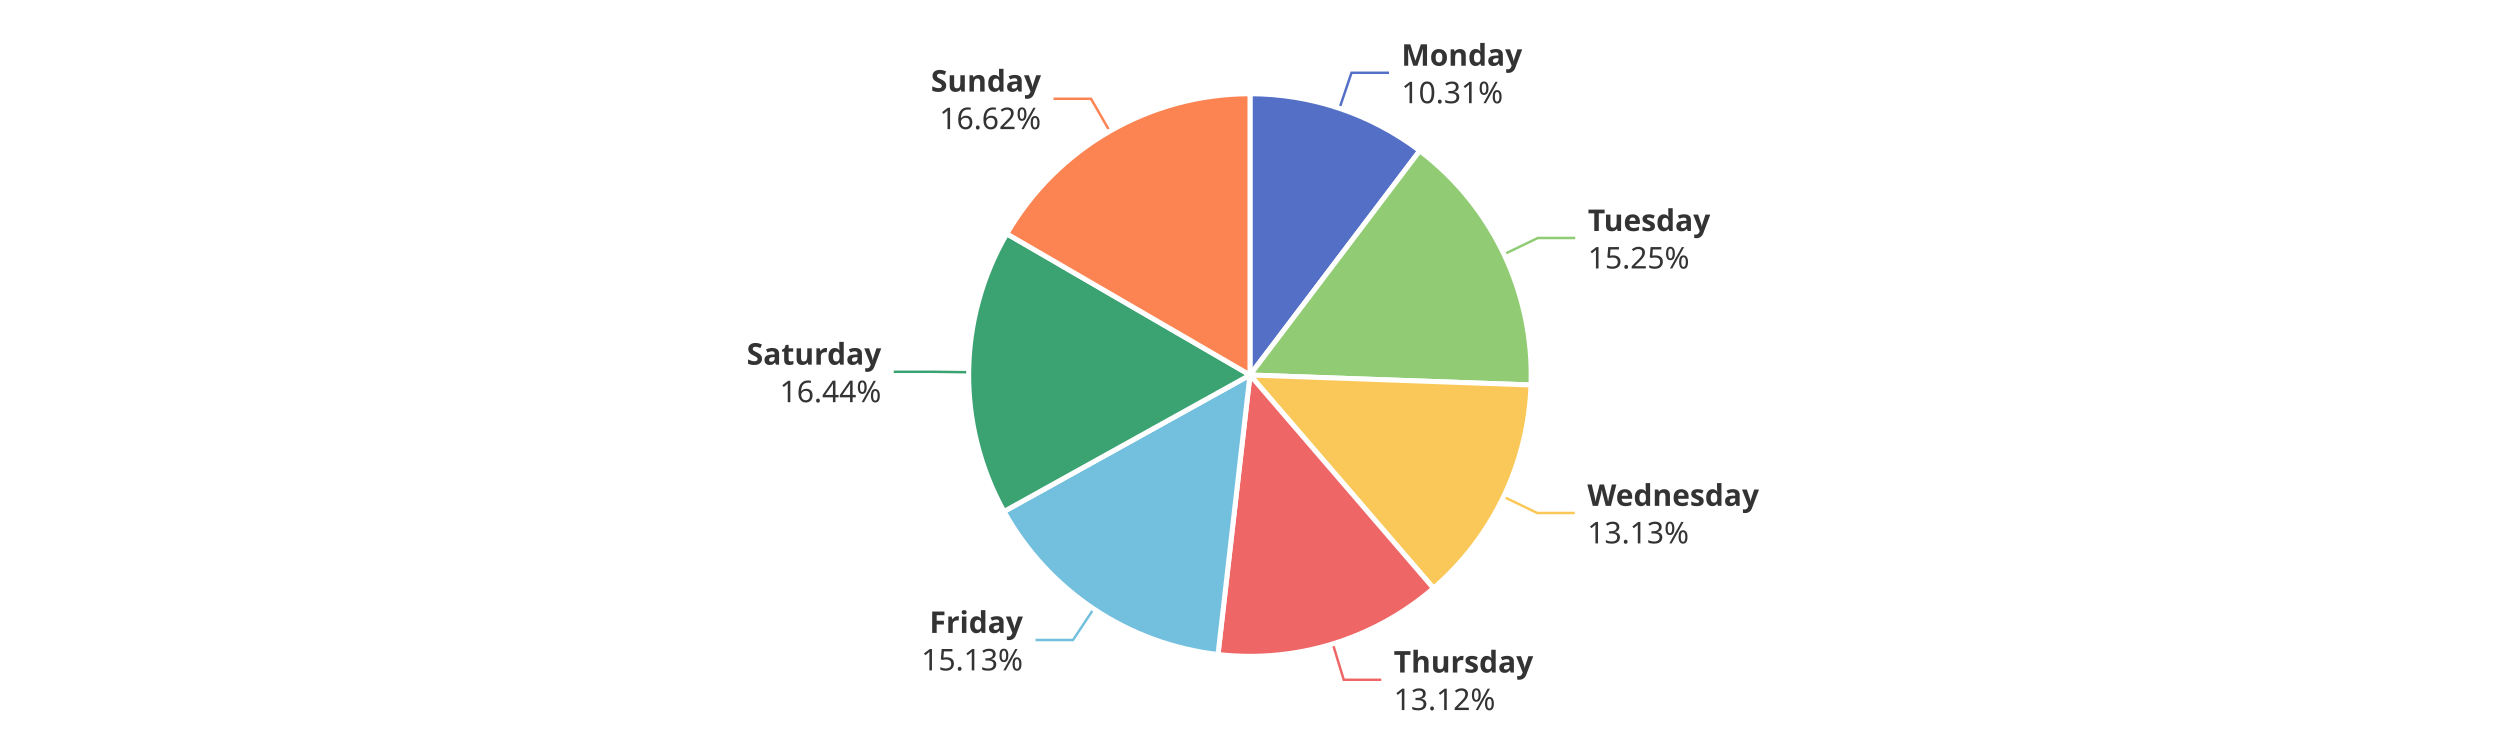
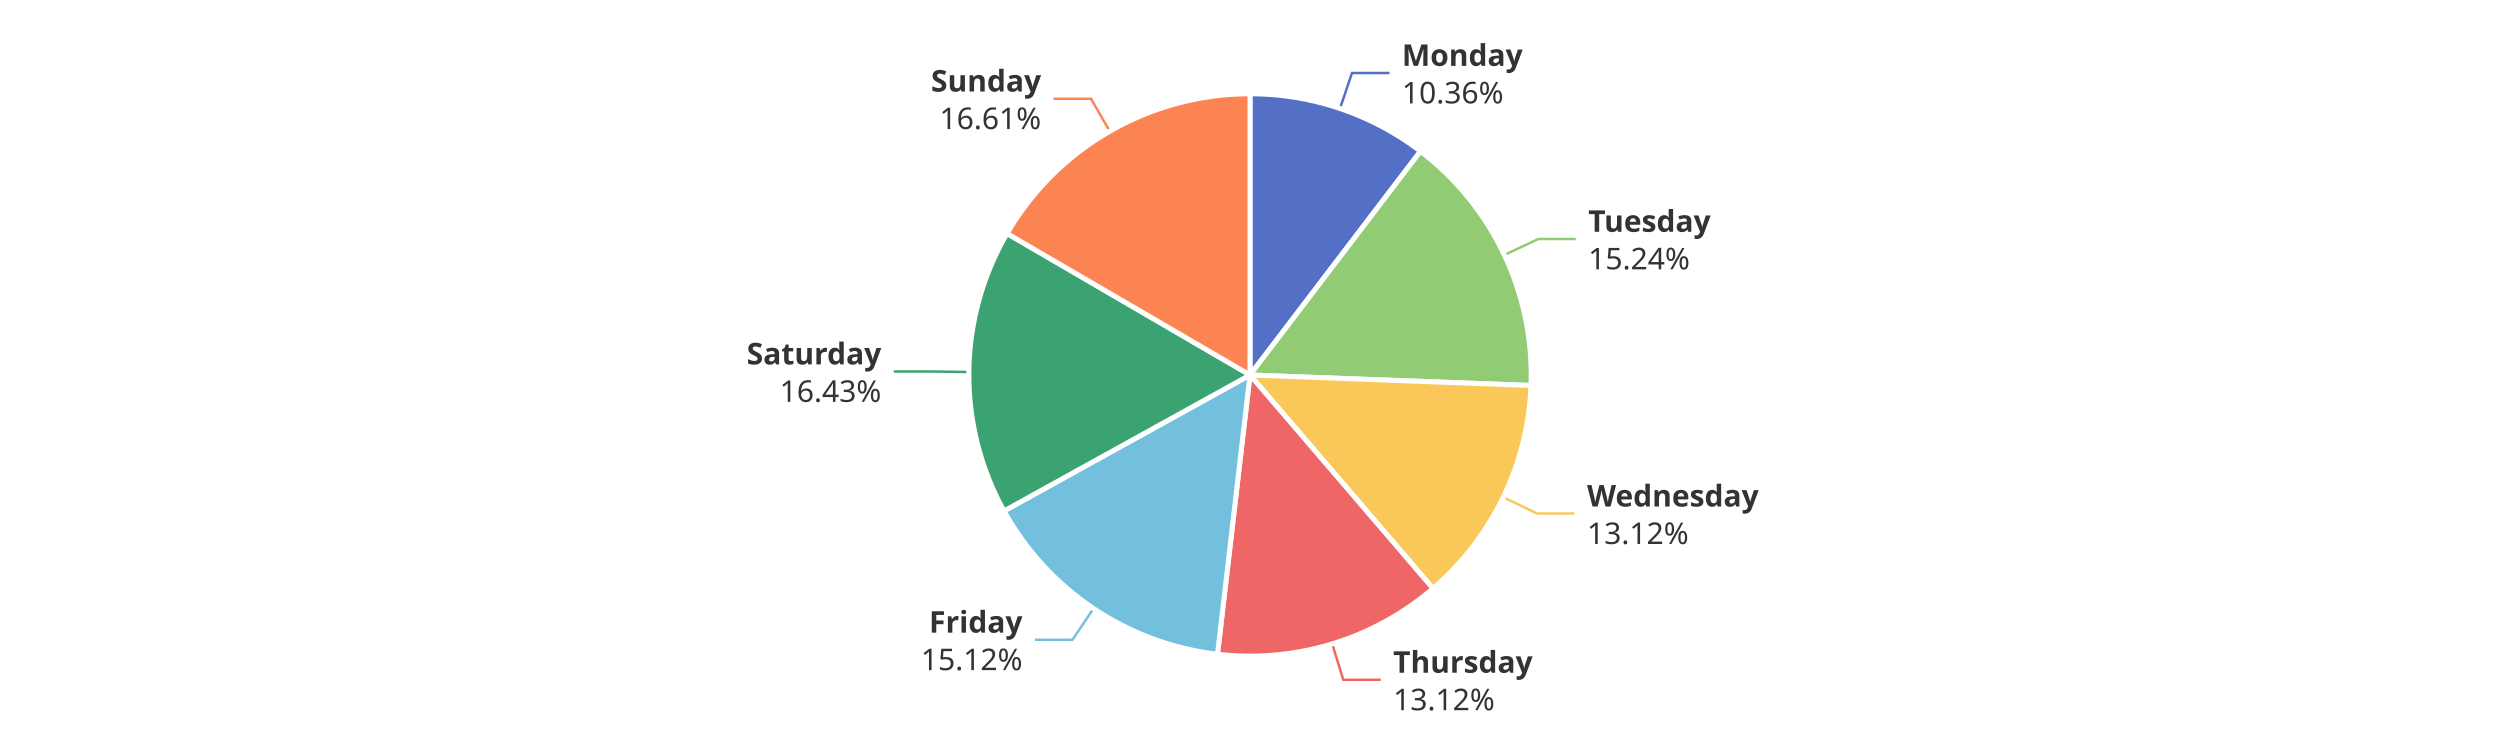
<svg xmlns="http://www.w3.org/2000/svg" width="1000" height="300" version="1.1" baseProfile="full" viewBox="0 0 1000 300">
  <rect width="1000" height="300" x="0" y="0" id="0" fill="#ffffff" />
-   <polyline points="535.8 43.3 540.6 29.1 555.6 29.1" fill="none" stroke="#5470c6" />
-   <polyline points="601.6 101.7 615.1 95.2 630.1 95.2" fill="none" stroke="#91cc75" />
-   <polyline points="601.4 198.7 614.9 205.2 629.9 205.2" fill="none" stroke="#fac858" />
-   <polyline points="533.1 257.5 537.5 271.9 552.5 271.9" fill="none" stroke="#ee6666" />
-   <polyline points="437.5 243.5 429.2 256 414.2 256" fill="none" stroke="#73c0de" />
-   <polyline points="387.5 148.9 372.5 148.7 357.5 148.7" fill="none" stroke="#3ba272" />
+   <polyline points="536 43.4 540.8 29.2 555.8 29.2" fill="none" stroke="#5470c6" />
+   <polyline points="601.7 102 615.3 95.6 630.3 95.6" fill="none" stroke="#91cc75" />
+   <polyline points="601.3 198.9 614.8 205.4 629.8 205.4" fill="none" stroke="#fac858" />
+   <polyline points="532.9 257.6 537.3 271.9 552.3 271.9" fill="none" stroke="#ee6666" />
+   <polyline points="437.4 243.4 429 255.9 414 255.9" fill="none" stroke="#73c0de" />
+   <polyline points="387.5 148.8 372.5 148.6 357.5 148.6" fill="none" stroke="#3ba272" />
  <polyline points="443.9 52.5 436.4 39.5 421.4 39.5" fill="none" stroke="#fc8452" />
-   <path d="M500 37.5A112.5 112.5 0 0 1 567.9 60.3L500 150Z" fill="#5470c6" stroke="#fff" stroke-width="2" stroke-linejoin="round" />
-   <path d="M567.9 60.3A112.5 112.5 0 0 1 612.4 154L500 150Z" fill="#91cc75" stroke="#fff" stroke-width="2" stroke-linejoin="round" />
-   <path d="M612.4 154A112.5 112.5 0 0 1 573.4 235.3L500 150Z" fill="#fac858" stroke="#fff" stroke-width="2" stroke-linejoin="round" />
-   <path d="M573.4 235.3A112.5 112.5 0 0 1 487.2 261.8L500 150Z" fill="#ee6666" stroke="#fff" stroke-width="2" stroke-linejoin="round" />
-   <path d="M487.2 261.8A112.5 112.5 0 0 1 401.6 204.6L500 150Z" fill="#73c0de" stroke="#fff" stroke-width="2" stroke-linejoin="round" />
-   <path d="M401.6 204.6A112.5 112.5 0 0 1 402.7 93.5L500 150Z" fill="#3ba272" stroke="#fff" stroke-width="2" stroke-linejoin="round" />
-   <path d="M402.7 93.5A112.5 112.5 0 0 1 500 37.5L500 150Z" fill="#fc8452" stroke="#fff" stroke-width="2" stroke-linejoin="round" />
-   <path d="M0 -15l42.8 0l0 30l-42.8 0Z" transform="translate(560.5787 29.1297)" fill="none" />
-   <text dominant-baseline="central" text-anchor="start" style="font-size:12px;font-family:sans-serif;font-weight:bold;" y="-7.5" transform="translate(560.5787 29.1297)" fill="#333" stroke="rgb(255,255,255)" stroke-width="2" paint-order="stroke" stroke-miterlimit="2">Monday</text>
-   <text dominant-baseline="central" text-anchor="start" style="font-size:12px;font-family:sans-serif;" y="7.5" transform="translate(560.5787 29.1297)" fill="#333" stroke="rgb(255,255,255)" stroke-width="2" paint-order="stroke" stroke-miterlimit="2">10.31%</text>
-   <path d="M0 -15l46.2 0l0 30l-46.2 0Z" transform="translate(635.1428 95.2424)" fill="none" />
-   <text dominant-baseline="central" text-anchor="start" style="font-size:12px;font-family:sans-serif;font-weight:bold;" y="-7.5" transform="translate(635.1428 95.2424)" fill="#333" stroke="rgb(255,255,255)" stroke-width="2" paint-order="stroke" stroke-miterlimit="2">Tuesday</text>
-   <text dominant-baseline="central" text-anchor="start" style="font-size:12px;font-family:sans-serif;" y="7.5" transform="translate(635.1428 95.2424)" fill="#333" stroke="rgb(255,255,255)" stroke-width="2" paint-order="stroke" stroke-miterlimit="2">15.25%</text>
-   <path d="M0 -15l63.6 0l0 30l-63.6 0Z" transform="translate(634.9355 205.1913)" fill="none" />
-   <text dominant-baseline="central" text-anchor="start" style="font-size:12px;font-family:sans-serif;font-weight:bold;" y="-7.5" transform="translate(634.9355 205.1913)" fill="#333" stroke="rgb(255,255,255)" stroke-width="2" paint-order="stroke" stroke-miterlimit="2">Wednesday</text>
-   <text dominant-baseline="central" text-anchor="start" style="font-size:12px;font-family:sans-serif;" y="7.5" transform="translate(634.9355 205.1913)" fill="#333" stroke="rgb(255,255,255)" stroke-width="2" paint-order="stroke" stroke-miterlimit="2">13.13%</text>
-   <path d="M0 -15l50.2 0l0 30l-50.2 0Z" transform="translate(557.4901 271.8636)" fill="none" />
-   <text dominant-baseline="central" text-anchor="start" style="font-size:12px;font-family:sans-serif;font-weight:bold;" y="-7.5" transform="translate(557.4901 271.8636)" fill="#333" stroke="rgb(255,255,255)" stroke-width="2" paint-order="stroke" stroke-miterlimit="2">Thursday</text>
-   <text dominant-baseline="central" text-anchor="start" style="font-size:12px;font-family:sans-serif;" y="7.5" transform="translate(557.4901 271.8636)" fill="#333" stroke="rgb(255,255,255)" stroke-width="2" paint-order="stroke" stroke-miterlimit="2">13.12%</text>
-   <path d="M-40.9 -15l40.9 0l0 30l-40.9 0Z" transform="translate(409.1648 256.0124)" fill="none" />
-   <text dominant-baseline="central" text-anchor="end" style="font-size:12px;font-family:sans-serif;font-weight:bold;" y="-7.5" transform="translate(409.1648 256.0124)" fill="#333" stroke="rgb(255,255,255)" stroke-width="2" paint-order="stroke" stroke-miterlimit="2">Friday</text>
-   <text dominant-baseline="central" text-anchor="end" style="font-size:12px;font-family:sans-serif;" y="7.5" transform="translate(409.1648 256.0124)" fill="#333" stroke="rgb(255,255,255)" stroke-width="2" paint-order="stroke" stroke-miterlimit="2">15.13%</text>
-   <path d="M-48.2 -15l48.2 0l0 30l-48.2 0Z" transform="translate(352.5064 148.7183)" fill="none" />
-   <text dominant-baseline="central" text-anchor="end" style="font-size:12px;font-family:sans-serif;font-weight:bold;" y="-7.5" transform="translate(352.5064 148.7183)" fill="#333" stroke="rgb(255,255,255)" stroke-width="2" paint-order="stroke" stroke-miterlimit="2">Saturday</text>
-   <text dominant-baseline="central" text-anchor="end" style="font-size:12px;font-family:sans-serif;" y="7.5" transform="translate(352.5064 148.7183)" fill="#333" stroke="rgb(255,255,255)" stroke-width="2" paint-order="stroke" stroke-miterlimit="2">16.44%</text>
-   <path d="M-40.9 -15l40.9 0l0 30l-40.9 0Z" transform="translate(416.412 39.4884)" fill="none" />
-   <text dominant-baseline="central" text-anchor="end" style="font-size:12px;font-family:sans-serif;font-weight:bold;" y="-7.5" transform="translate(416.412 39.4884)" fill="#333" stroke="rgb(255,255,255)" stroke-width="2" paint-order="stroke" stroke-miterlimit="2">Sunday</text>
-   <text dominant-baseline="central" text-anchor="end" style="font-size:12px;font-family:sans-serif;" y="7.5" transform="translate(416.412 39.4884)" fill="#333" stroke="rgb(255,255,255)" stroke-width="2" paint-order="stroke" stroke-miterlimit="2">16.62%</text>
+   <path d="M500 37.5A112.5 112.5 0 0 1 568.2 60.5L500 150Z" fill="#5470c6" stroke="#fff" stroke-width="2" stroke-linejoin="round" />
+   <path d="M568.2 60.5A112.5 112.5 0 0 1 612.4 154.2L500 150Z" fill="#91cc75" stroke="#fff" stroke-width="2" stroke-linejoin="round" />
+   <path d="M612.4 154.2A112.5 112.5 0 0 1 573.2 235.4L500 150Z" fill="#fac858" stroke="#fff" stroke-width="2" stroke-linejoin="round" />
+   <path d="M573.2 235.4A112.5 112.5 0 0 1 487 261.7L500 150Z" fill="#ee6666" stroke="#fff" stroke-width="2" stroke-linejoin="round" />
+   <path d="M487 261.7A112.5 112.5 0 0 1 401.6 204.4L500 150Z" fill="#73c0de" stroke="#fff" stroke-width="2" stroke-linejoin="round" />
+   <path d="M401.6 204.4A112.5 112.5 0 0 1 402.8 93.4L500 150Z" fill="#3ba272" stroke="#fff" stroke-width="2" stroke-linejoin="round" />
+   <path d="M402.8 93.4A112.5 112.5 0 0 1 500 37.5L500 150Z" fill="#fc8452" stroke="#fff" stroke-width="2" stroke-linejoin="round" />
+   <path d="M0 -15l42.8 0l0 30l-42.8 0Z" transform="translate(560.7685 29.1936)" fill="none" />
+   <text dominant-baseline="central" text-anchor="start" style="font-size:12px;font-family:sans-serif;font-weight:bold;" y="-7.5" transform="translate(560.7685 29.1936)" fill="#333" stroke="rgb(255,255,255)" stroke-width="2" paint-order="stroke" stroke-miterlimit="2">Monday</text>
+   <text dominant-baseline="central" text-anchor="start" style="font-size:12px;font-family:sans-serif;" y="7.5" transform="translate(560.7685 29.1936)" fill="#333" stroke="rgb(255,255,255)" stroke-width="2" paint-order="stroke" stroke-miterlimit="2">10.36%</text>
+   <path d="M0 -15l46.2 0l0 30l-46.2 0Z" transform="translate(635.2971 95.5682)" fill="none" />
+   <text dominant-baseline="central" text-anchor="start" style="font-size:12px;font-family:sans-serif;font-weight:bold;" y="-7.5" transform="translate(635.2971 95.5682)" fill="#333" stroke="rgb(255,255,255)" stroke-width="2" paint-order="stroke" stroke-miterlimit="2">Tuesday</text>
+   <text dominant-baseline="central" text-anchor="start" style="font-size:12px;font-family:sans-serif;" y="7.5" transform="translate(635.2971 95.5682)" fill="#333" stroke="rgb(255,255,255)" stroke-width="2" paint-order="stroke" stroke-miterlimit="2">15.24%</text>
+   <path d="M0 -15l63.6 0l0 30l-63.6 0Z" transform="translate(634.8139 205.4439)" fill="none" />
+   <text dominant-baseline="central" text-anchor="start" style="font-size:12px;font-family:sans-serif;font-weight:bold;" y="-7.5" transform="translate(634.8139 205.4439)" fill="#333" stroke="rgb(255,255,255)" stroke-width="2" paint-order="stroke" stroke-miterlimit="2">Wednesday</text>
+   <text dominant-baseline="central" text-anchor="start" style="font-size:12px;font-family:sans-serif;" y="7.5" transform="translate(634.8139 205.4439)" fill="#333" stroke="rgb(255,255,255)" stroke-width="2" paint-order="stroke" stroke-miterlimit="2">13.12%</text>
+   <path d="M0 -15l50.2 0l0 30l-50.2 0Z" transform="translate(557.2604 271.9341)" fill="none" />
+   <text dominant-baseline="central" text-anchor="start" style="font-size:12px;font-family:sans-serif;font-weight:bold;" y="-7.5" transform="translate(557.2604 271.9341)" fill="#333" stroke="rgb(255,255,255)" stroke-width="2" paint-order="stroke" stroke-miterlimit="2">Thursday</text>
+   <text dominant-baseline="central" text-anchor="start" style="font-size:12px;font-family:sans-serif;" y="7.5" transform="translate(557.2604 271.9341)" fill="#333" stroke="rgb(255,255,255)" stroke-width="2" paint-order="stroke" stroke-miterlimit="2">13.12%</text>
+   <path d="M-40.9 -15l40.9 0l0 30l-40.9 0Z" transform="translate(408.9984 255.901)" fill="none" />
+   <text dominant-baseline="central" text-anchor="end" style="font-size:12px;font-family:sans-serif;font-weight:bold;" y="-7.5" transform="translate(408.9984 255.901)" fill="#333" stroke="rgb(255,255,255)" stroke-width="2" paint-order="stroke" stroke-miterlimit="2">Friday</text>
+   <text dominant-baseline="central" text-anchor="end" style="font-size:12px;font-family:sans-serif;" y="7.5" transform="translate(408.9984 255.901)" fill="#333" stroke="rgb(255,255,255)" stroke-width="2" paint-order="stroke" stroke-miterlimit="2">15.12%</text>
+   <path d="M-48.2 -15l48.2 0l0 30l-48.2 0Z" transform="translate(352.5077 148.5981)" fill="none" />
+   <text dominant-baseline="central" text-anchor="end" style="font-size:12px;font-family:sans-serif;font-weight:bold;" y="-7.5" transform="translate(352.5077 148.5981)" fill="#333" stroke="rgb(255,255,255)" stroke-width="2" paint-order="stroke" stroke-miterlimit="2">Saturday</text>
+   <text dominant-baseline="central" text-anchor="end" style="font-size:12px;font-family:sans-serif;" y="7.5" transform="translate(352.5077 148.5981)" fill="#333" stroke="rgb(255,255,255)" stroke-width="2" paint-order="stroke" stroke-miterlimit="2">16.43%</text>
+   <path d="M-40.9 -15l40.9 0l0 30l-40.9 0Z" transform="translate(416.4467 39.4684)" fill="none" />
+   <text dominant-baseline="central" text-anchor="end" style="font-size:12px;font-family:sans-serif;font-weight:bold;" y="-7.5" transform="translate(416.4467 39.4684)" fill="#333" stroke="rgb(255,255,255)" stroke-width="2" paint-order="stroke" stroke-miterlimit="2">Sunday</text>
+   <text dominant-baseline="central" text-anchor="end" style="font-size:12px;font-family:sans-serif;" y="7.5" transform="translate(416.4467 39.4684)" fill="#333" stroke="rgb(255,255,255)" stroke-width="2" paint-order="stroke" stroke-miterlimit="2">16.61%</text>
</svg>
